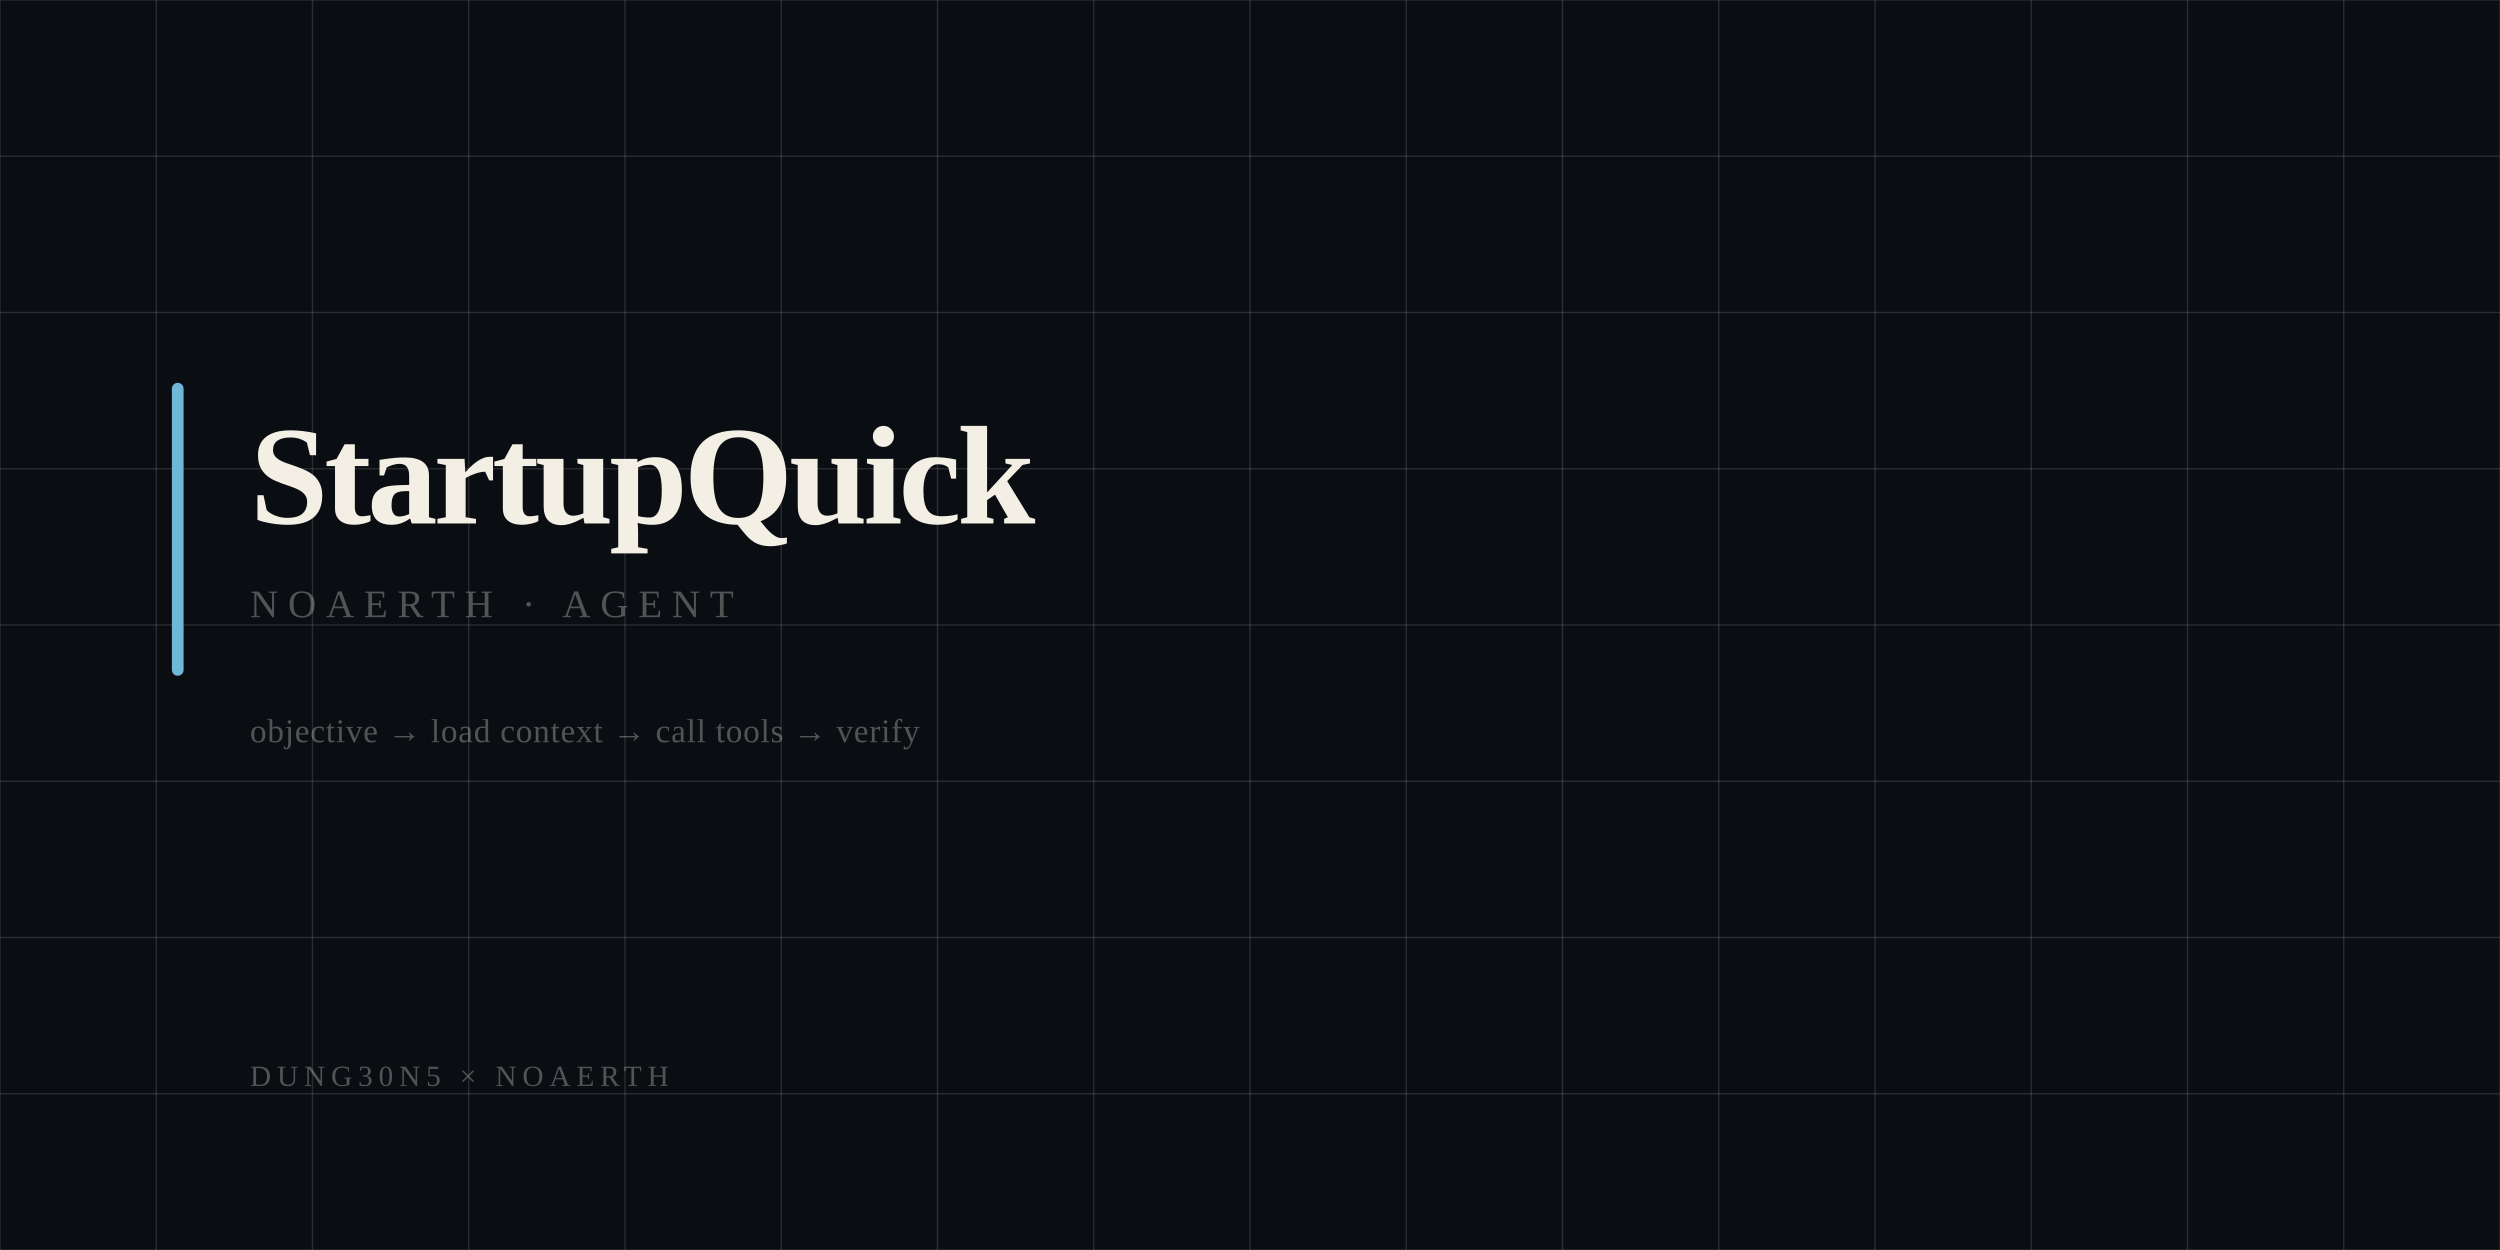
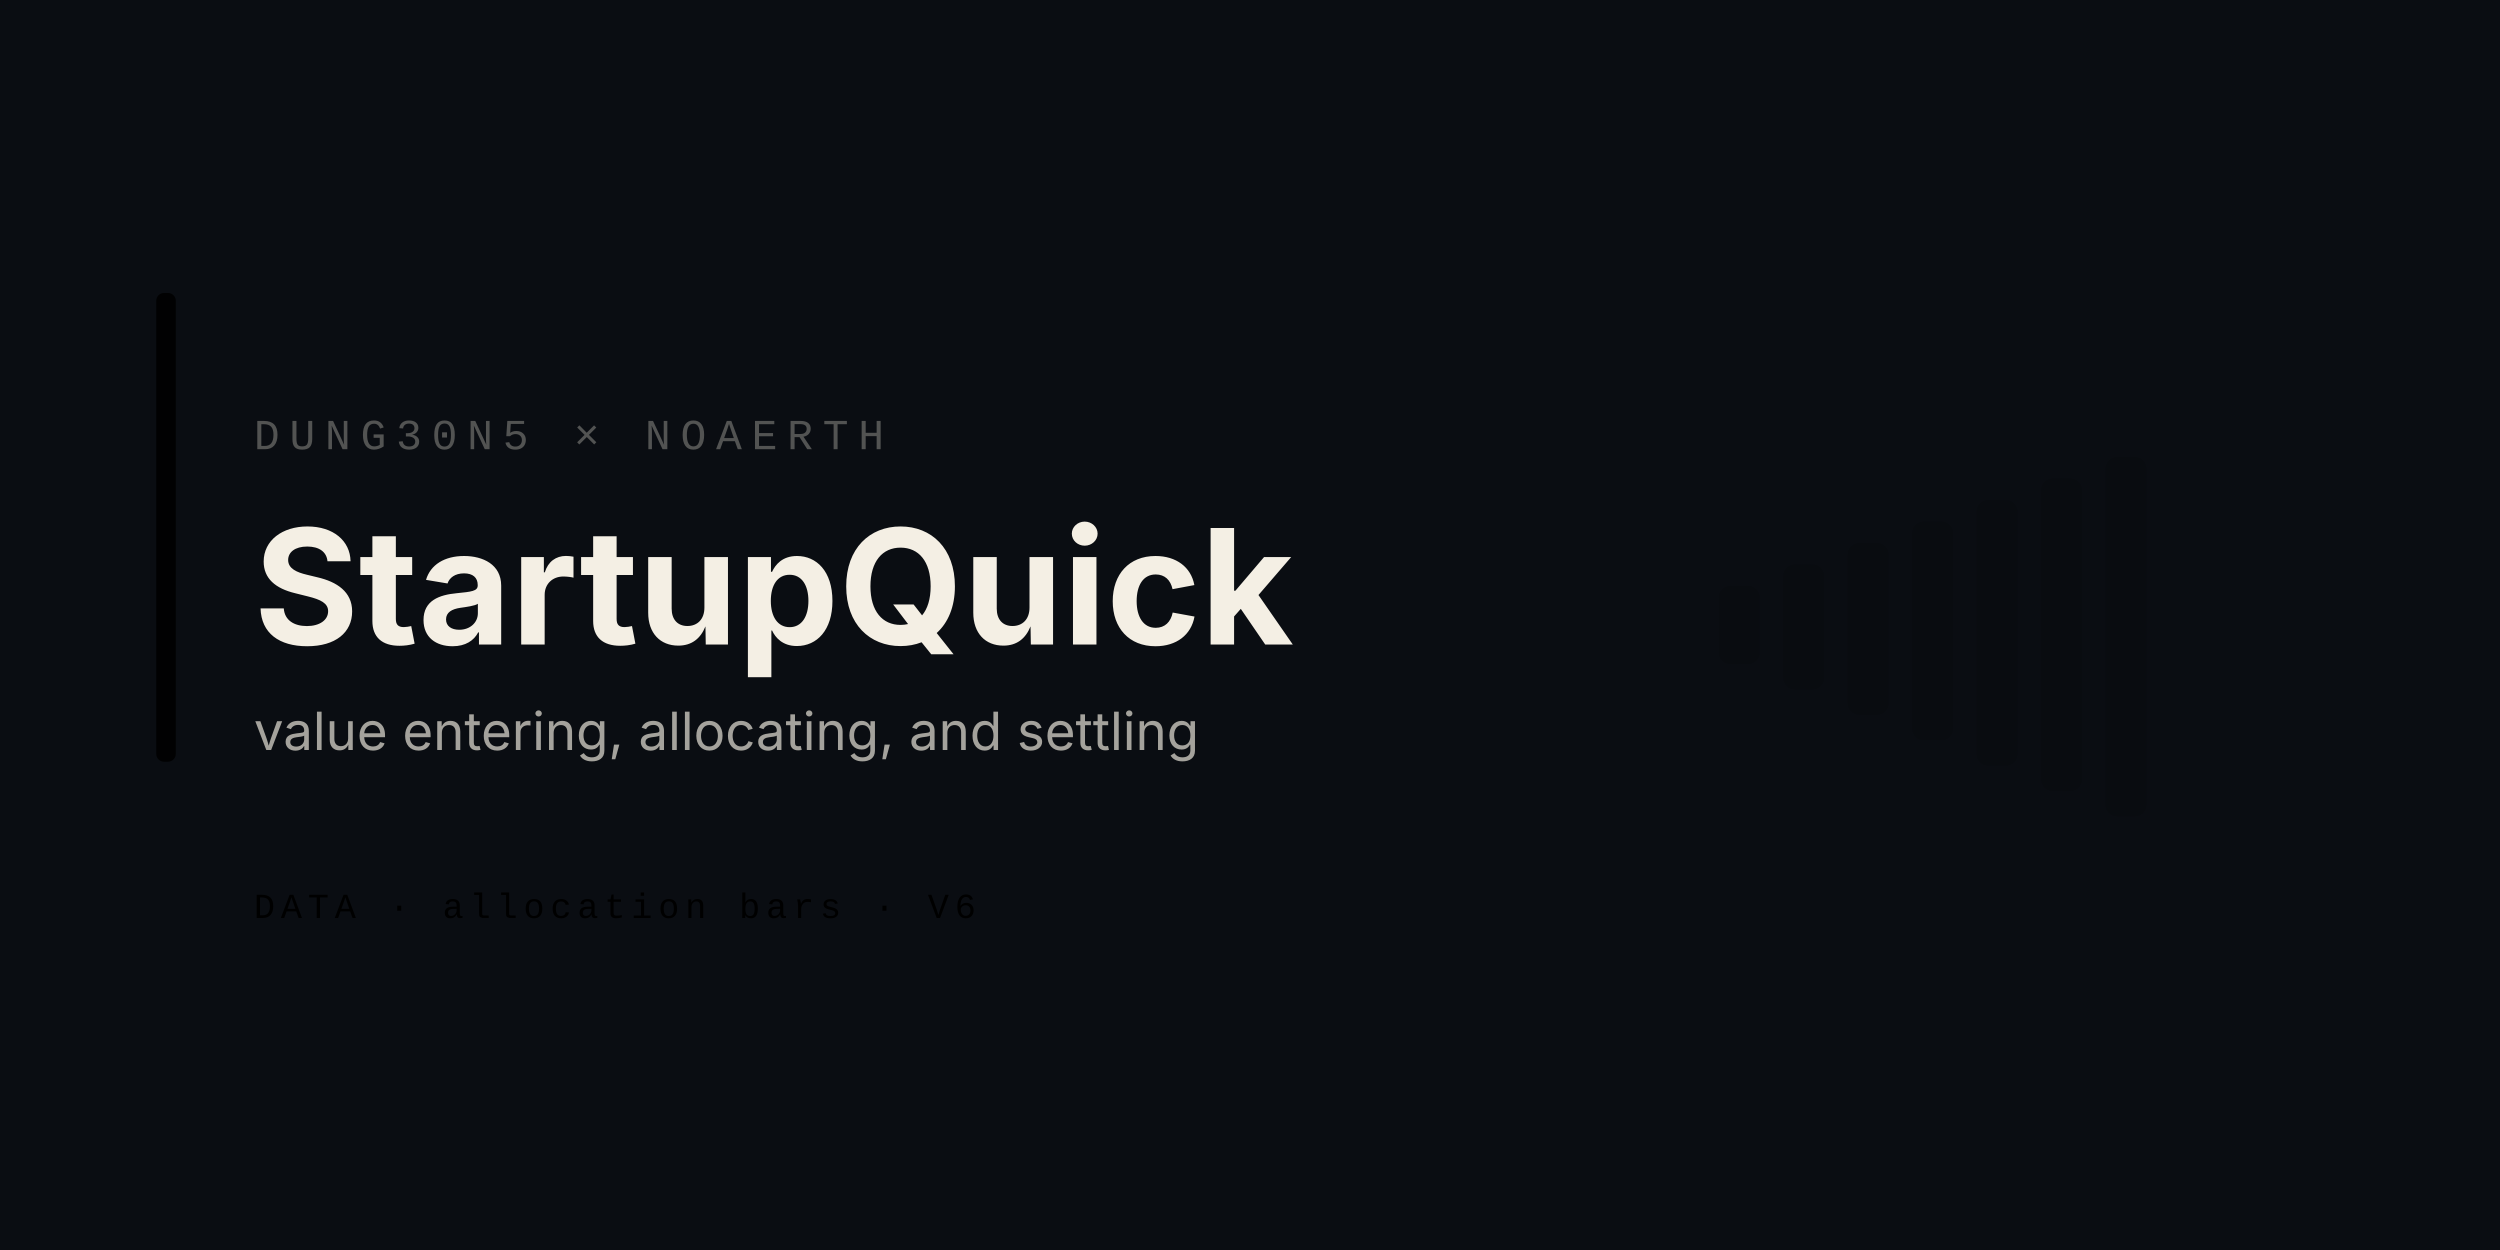
- <svg xmlns="http://www.w3.org/2000/svg" viewBox="0 0 1280 640" width="1280" height="640" role="img" aria-label="StartupQuick — NOAERTH project card.">
+ <svg xmlns="http://www.w3.org/2000/svg" viewBox="0 0 1280 640" width="1280" height="640" role="img" aria-label="StartupQuick project card">
  <rect width="1280" height="640" fill="#0a0d12" />
-   <line x1="0" y1="0" x2="0" y2="640" stroke="#f4efe424" stroke-width="0.7" />
-   <line x1="80" y1="0" x2="80" y2="640" stroke="#f4efe424" stroke-width="0.7" />
-   <line x1="160" y1="0" x2="160" y2="640" stroke="#f4efe424" stroke-width="0.7" />
-   <line x1="240" y1="0" x2="240" y2="640" stroke="#f4efe424" stroke-width="0.7" />
-   <line x1="320" y1="0" x2="320" y2="640" stroke="#f4efe424" stroke-width="0.7" />
-   <line x1="400" y1="0" x2="400" y2="640" stroke="#f4efe424" stroke-width="0.7" />
-   <line x1="480" y1="0" x2="480" y2="640" stroke="#f4efe424" stroke-width="0.7" />
-   <line x1="560" y1="0" x2="560" y2="640" stroke="#f4efe424" stroke-width="0.7" />
-   <line x1="640" y1="0" x2="640" y2="640" stroke="#f4efe424" stroke-width="0.7" />
-   <line x1="720" y1="0" x2="720" y2="640" stroke="#f4efe424" stroke-width="0.7" />
-   <line x1="800" y1="0" x2="800" y2="640" stroke="#f4efe424" stroke-width="0.7" />
-   <line x1="880" y1="0" x2="880" y2="640" stroke="#f4efe424" stroke-width="0.7" />
-   <line x1="960" y1="0" x2="960" y2="640" stroke="#f4efe424" stroke-width="0.7" />
-   <line x1="1040" y1="0" x2="1040" y2="640" stroke="#f4efe424" stroke-width="0.7" />
-   <line x1="1120" y1="0" x2="1120" y2="640" stroke="#f4efe424" stroke-width="0.7" />
-   <line x1="1200" y1="0" x2="1200" y2="640" stroke="#f4efe424" stroke-width="0.7" />
-   <line x1="1280" y1="0" x2="1280" y2="640" stroke="#f4efe424" stroke-width="0.7" />
-   <line x1="0" y1="0" x2="1280" y2="0" stroke="#f4efe424" stroke-width="0.7" />
-   <line x1="0" y1="80" x2="1280" y2="80" stroke="#f4efe424" stroke-width="0.7" />
-   <line x1="0" y1="160" x2="1280" y2="160" stroke="#f4efe424" stroke-width="0.7" />
-   <line x1="0" y1="240" x2="1280" y2="240" stroke="#f4efe424" stroke-width="0.7" />
-   <line x1="0" y1="320" x2="1280" y2="320" stroke="#f4efe424" stroke-width="0.7" />
-   <line x1="0" y1="400" x2="1280" y2="400" stroke="#f4efe424" stroke-width="0.7" />
-   <line x1="0" y1="480" x2="1280" y2="480" stroke="#f4efe424" stroke-width="0.7" />
-   <line x1="0" y1="560" x2="1280" y2="560" stroke="#f4efe424" stroke-width="0.7" />
-   <line x1="0" y1="640" x2="1280" y2="640" stroke="#f4efe424" stroke-width="0.7" />
-   <rect x="88" y="196" width="6" height="150" rx="3" fill="#6fb7d6" />
-   <text x="128" y="268" fill="#f4efe4" font-size="72" font-weight="680" letter-spacing="-2">StartupQuick</text>
-   <text x="128" y="316" fill="#f4efe44f" font-size="20" letter-spacing="5">NOAERTH · AGENT</text>
-   <text x="128" y="380" fill="#f4efe44f" font-size="17" letter-spacing="0.4">objective → load context → call tools → verify</text>
-   <text x="128" y="556" fill="#f4efe44f" font-size="15" letter-spacing="3">DUNG30N5 × NOAERTH</text>
+   <rect x="880" y="300" width="21" height="40" rx="6" fill="amber" fill-opacity="0.11" stroke="amber" stroke-width="1.1" stroke-opacity="0.45" />
+   <rect x="913" y="289" width="21" height="64" rx="6" fill="amber" fill-opacity="0.11" stroke="amber" stroke-width="1.1" stroke-opacity="0.45" />
+   <rect x="946" y="278" width="21" height="88" rx="6" fill="amber" fill-opacity="0.11" stroke="amber" stroke-width="1.1" stroke-opacity="0.45" />
+   <rect x="979" y="267" width="21" height="112" rx="6" fill="amber" fill-opacity="0.11" stroke="amber" stroke-width="1.1" stroke-opacity="0.45" />
+   <rect x="1012" y="256" width="21" height="136" rx="6" fill="amber" fill-opacity="0.11" stroke="amber" stroke-width="1.1" stroke-opacity="0.45" />
+   <rect x="1045" y="245" width="21" height="160" rx="6" fill="amber" fill-opacity="0.11" stroke="amber" stroke-width="1.1" stroke-opacity="0.45" />
+   <rect x="1078" y="234" width="21" height="184" rx="6" fill="amber" fill-opacity="0.11" stroke="amber" stroke-width="1.1" stroke-opacity="0.45" />
+   <rect x="80" y="150" width="10" height="240" rx="4" fill="amber" opacity="0.9" />
+   <text x="130" y="230" font-family="ui-monospace, SFMono-Regular, Menlo, Monaco, Consolas, 'Liberation Mono', monospace" font-size="22" letter-spacing="5" fill="#f4efe44f">DUNG30N5 × NOAERTH</text>
+   <text x="130" y="330" font-family="-apple-system, BlinkMacSystemFont, 'Segoe UI', Inter, Helvetica, Arial, sans-serif" font-size="82" font-weight="700" fill="#f4efe4">StartupQuick</text>
+   <text x="130" y="384" font-family="-apple-system, BlinkMacSystemFont, 'Segoe UI', Inter, Helvetica, Arial, sans-serif" font-size="27" fill="#f4efe4a8">value entering, allocating, and settling</text>
+   <text x="130" y="470" font-family="ui-monospace, SFMono-Regular, Menlo, Monaco, Consolas, 'Liberation Mono', monospace" font-size="18" fill="amber" letter-spacing="3">DATA · allocation bars · V6</text>
</svg>
